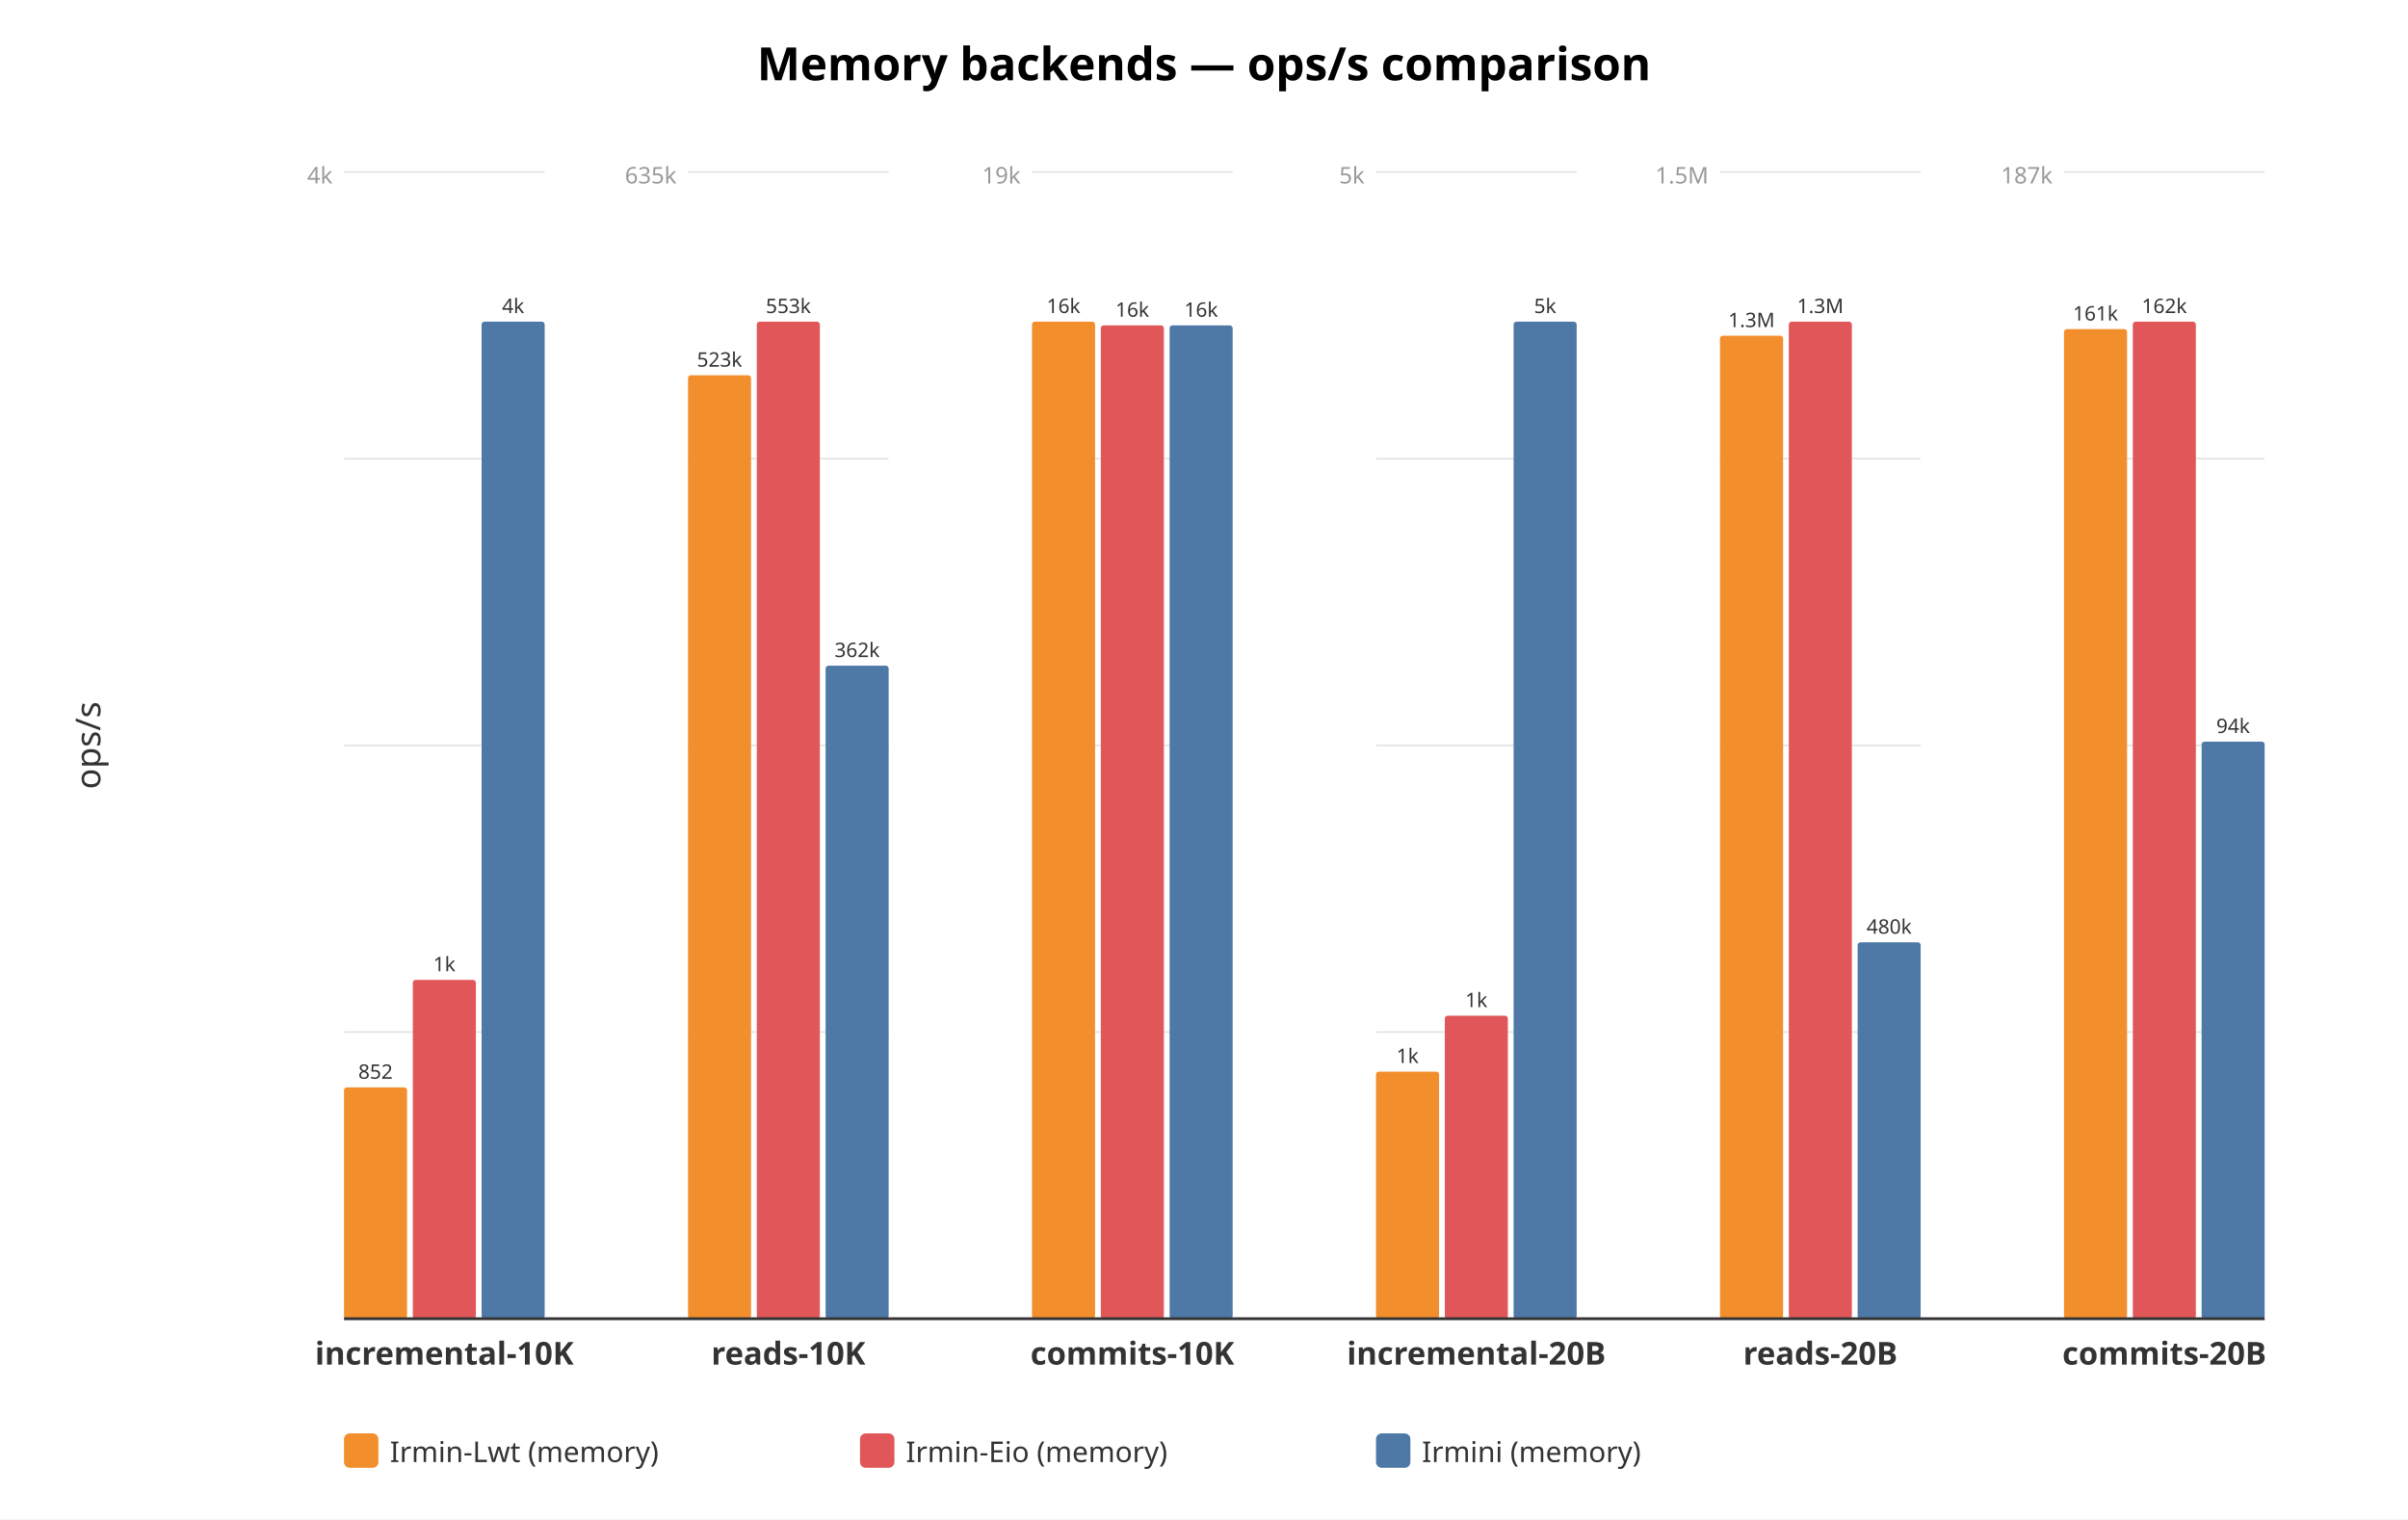
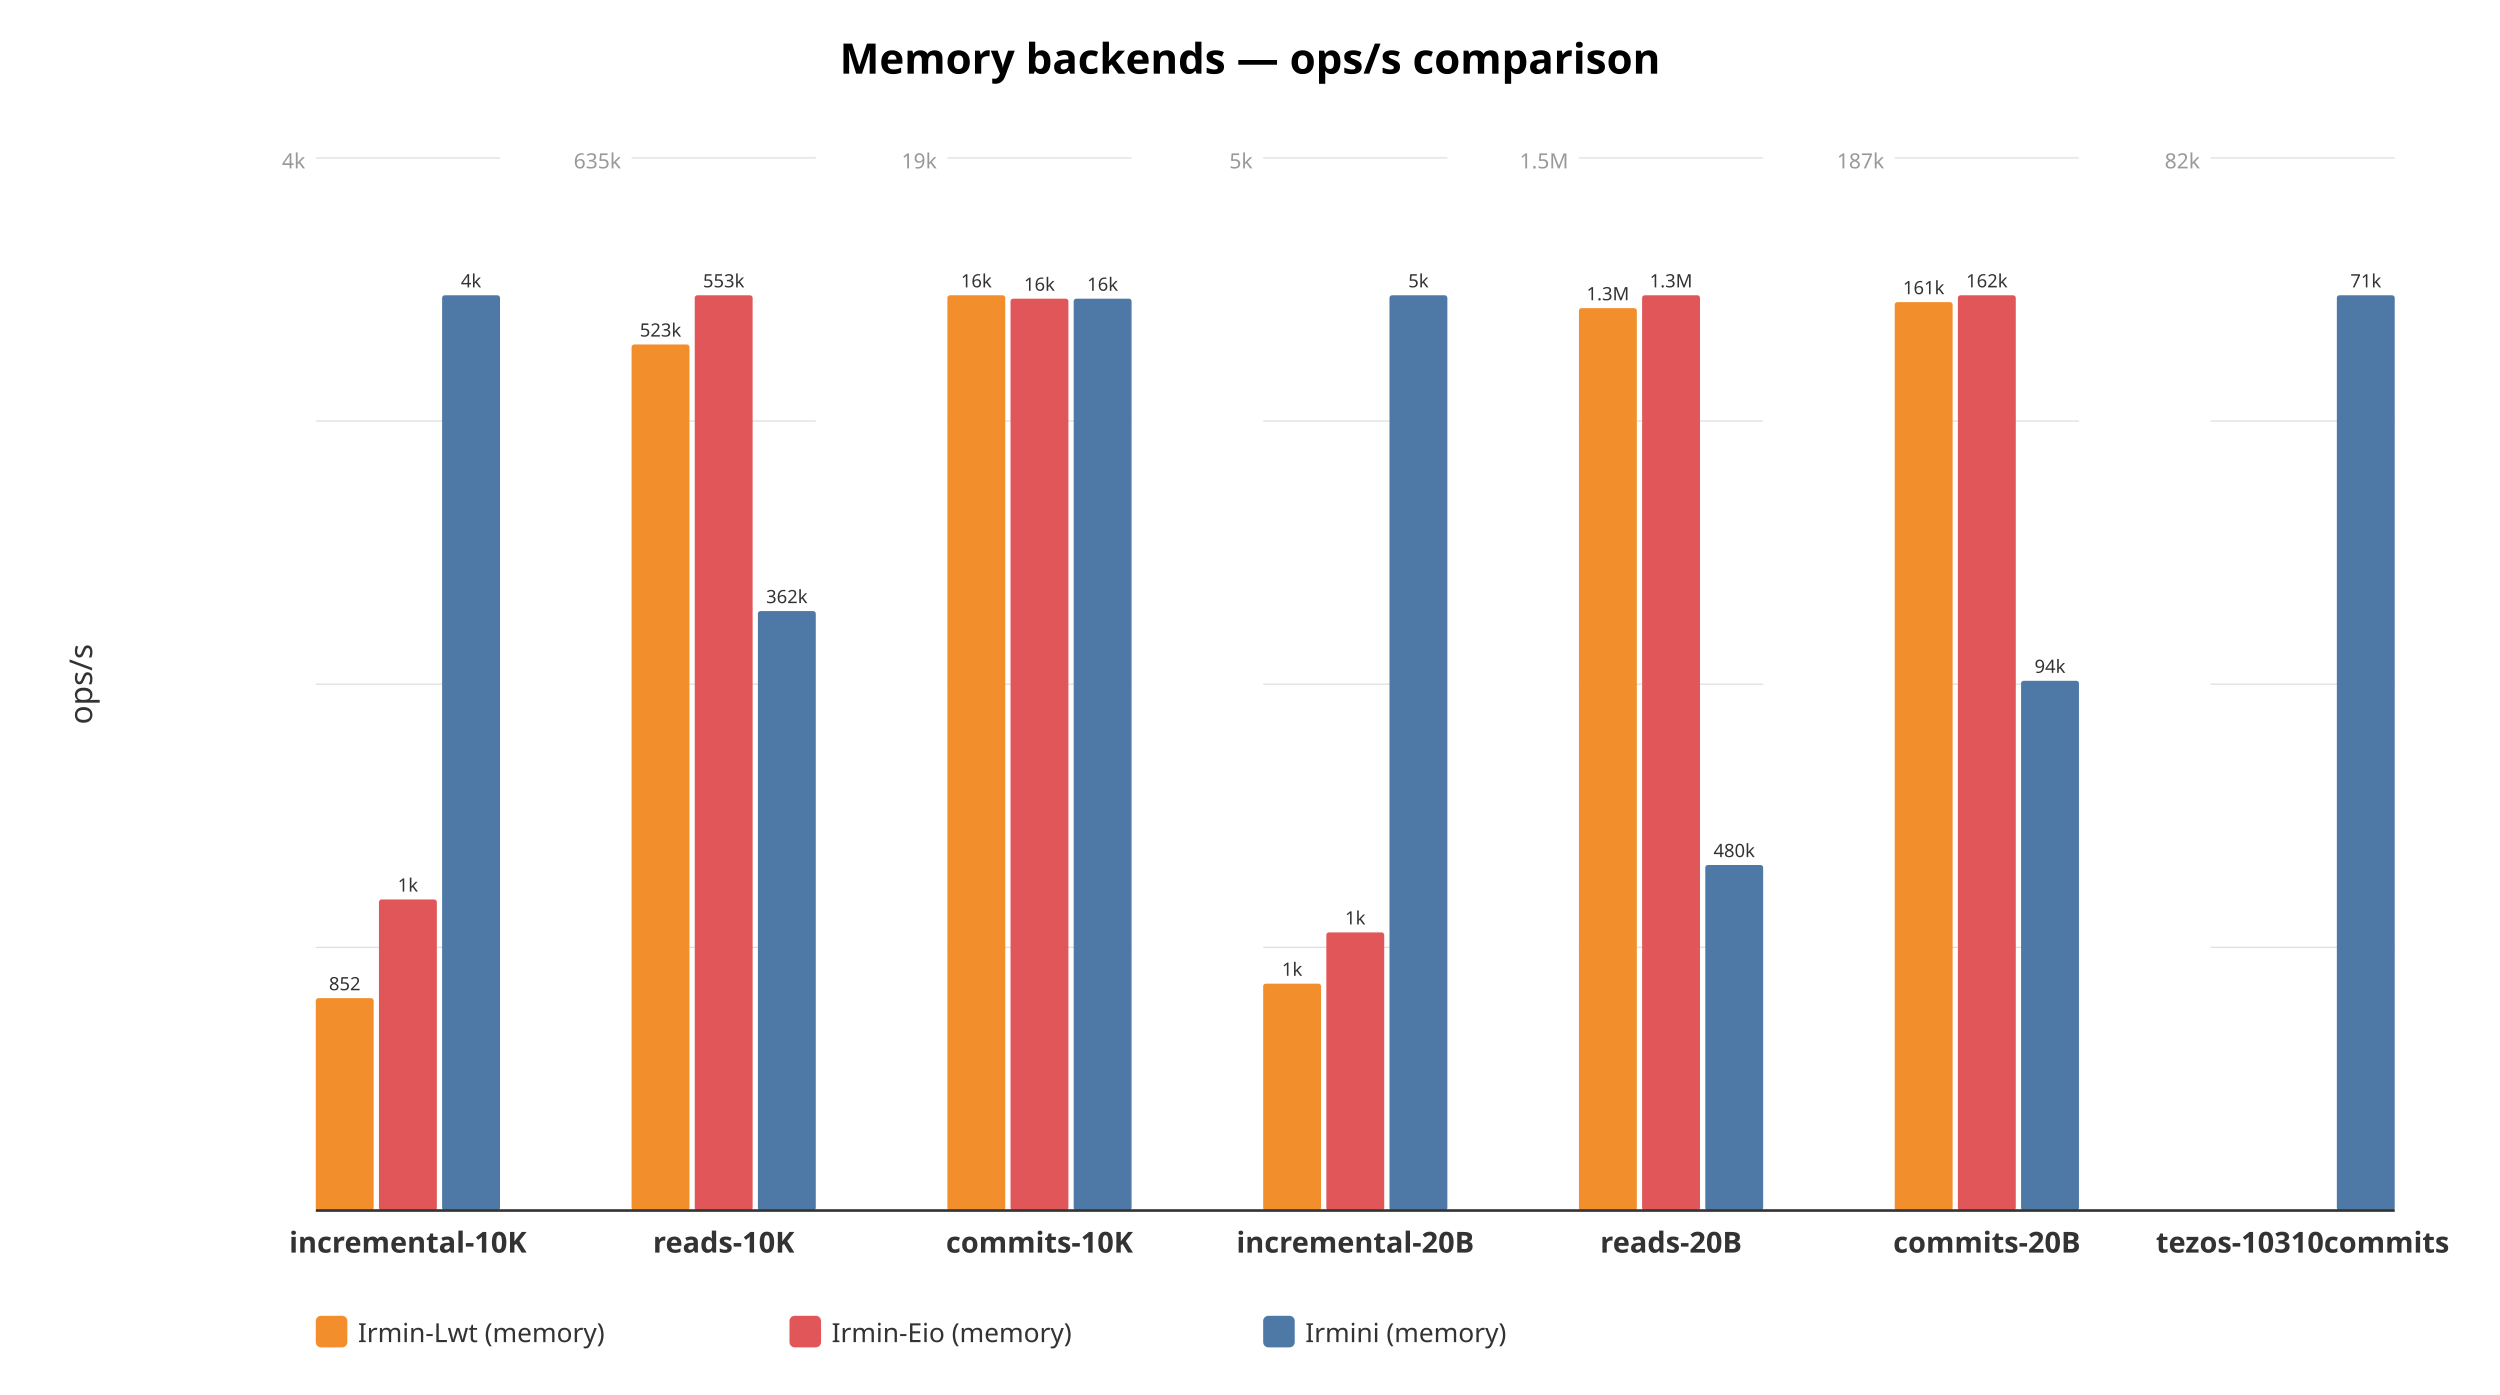
- <svg xmlns="http://www.w3.org/2000/svg" width="840" height="530" font-family="system-ui, sans-serif" font-size="11">
-   <rect width="840" height="530" fill="white" />
-   <text x="420.0" y="28" text-anchor="middle" font-size="16" font-weight="bold">Memory backends — ops/s comparison</text>
+ <svg xmlns="http://www.w3.org/2000/svg" width="950" height="530" font-family="system-ui, sans-serif" font-size="11">
+   <rect width="950" height="530" fill="white" />
+   <text x="475.0" y="28" text-anchor="middle" font-size="16" font-weight="bold">Memory backends — ops/s comparison</text>
  <g transform="translate(120,60)">
    <text x="-85" y="200.0" text-anchor="middle" font-size="12" fill="#333" transform="rotate(-90,-85,200.0)">ops/s</text>
    <line x1="0" y1="300.0" x2="70" y2="300.0" stroke="#e0e0e0" stroke-width="0.5" />
    <line x1="0" y1="200.0" x2="70" y2="200.0" stroke="#e0e0e0" stroke-width="0.5" />
    <line x1="0" y1="100.0" x2="70" y2="100.0" stroke="#e0e0e0" stroke-width="0.5" />
    <line x1="0" y1="0.0" x2="70" y2="0.0" stroke="#e0e0e0" stroke-width="0.5" />
    <text x="-4.0" y="4.0" text-anchor="end" font-size="8" fill="#999">4k</text>
    <rect x="0.0" y="319.3" width="22" height="80.7" fill="#f28e2b" rx="1" />
    <text x="11.0" y="316.3" text-anchor="middle" font-size="7" fill="#333">852</text>
    <rect x="24.0" y="281.8" width="22" height="118.2" fill="#e15759" rx="1" />
    <text x="35.0" y="278.8" text-anchor="middle" font-size="7" fill="#333">1k</text>
    <rect x="48.0" y="52.2" width="22" height="347.8" fill="#4e79a7" rx="1" />
    <text x="59.0" y="49.2" text-anchor="middle" font-size="7" fill="#333">4k</text>
    <text x="35.0" y="416" text-anchor="middle" font-size="11" font-weight="bold" fill="#333">incremental-10K</text>
    <line x1="120" y1="300.0" x2="190" y2="300.0" stroke="#e0e0e0" stroke-width="0.5" />
    <line x1="120" y1="200.0" x2="190" y2="200.0" stroke="#e0e0e0" stroke-width="0.5" />
    <line x1="120" y1="100.0" x2="190" y2="100.0" stroke="#e0e0e0" stroke-width="0.5" />
    <line x1="120" y1="0.0" x2="190" y2="0.0" stroke="#e0e0e0" stroke-width="0.5" />
    <text x="116.0" y="4.0" text-anchor="end" font-size="8" fill="#999">635k</text>
    <rect x="120.0" y="70.9" width="22" height="329.1" fill="#f28e2b" rx="1" />
    <text x="131.0" y="67.9" text-anchor="middle" font-size="7" fill="#333">523k</text>
    <rect x="144.0" y="52.2" width="22" height="347.8" fill="#e15759" rx="1" />
    <text x="155.0" y="49.2" text-anchor="middle" font-size="7" fill="#333">553k</text>
    <rect x="168.0" y="172.2" width="22" height="227.8" fill="#4e79a7" rx="1" />
    <text x="179.0" y="169.2" text-anchor="middle" font-size="7" fill="#333">362k</text>
    <text x="155.0" y="416" text-anchor="middle" font-size="11" font-weight="bold" fill="#333">reads-10K</text>
    <line x1="240" y1="300.0" x2="310" y2="300.0" stroke="#e0e0e0" stroke-width="0.5" />
    <line x1="240" y1="200.0" x2="310" y2="200.0" stroke="#e0e0e0" stroke-width="0.5" />
    <line x1="240" y1="100.0" x2="310" y2="100.0" stroke="#e0e0e0" stroke-width="0.5" />
    <line x1="240" y1="0.0" x2="310" y2="0.0" stroke="#e0e0e0" stroke-width="0.5" />
    <text x="236.0" y="4.0" text-anchor="end" font-size="8" fill="#999">19k</text>
    <rect x="240.0" y="52.2" width="22" height="347.8" fill="#f28e2b" rx="1" />
    <text x="251.0" y="49.2" text-anchor="middle" font-size="7" fill="#333">16k</text>
    <rect x="264.0" y="53.5" width="22" height="346.5" fill="#e15759" rx="1" />
    <text x="275.0" y="50.5" text-anchor="middle" font-size="7" fill="#333">16k</text>
    <rect x="288.0" y="53.5" width="22" height="346.5" fill="#4e79a7" rx="1" />
    <text x="299.0" y="50.5" text-anchor="middle" font-size="7" fill="#333">16k</text>
    <text x="275.0" y="416" text-anchor="middle" font-size="11" font-weight="bold" fill="#333">commits-10K</text>
    <line x1="360" y1="300.0" x2="430" y2="300.0" stroke="#e0e0e0" stroke-width="0.5" />
    <line x1="360" y1="200.0" x2="430" y2="200.0" stroke="#e0e0e0" stroke-width="0.5" />
    <line x1="360" y1="100.0" x2="430" y2="100.0" stroke="#e0e0e0" stroke-width="0.5" />
    <line x1="360" y1="0.0" x2="430" y2="0.0" stroke="#e0e0e0" stroke-width="0.5" />
    <text x="356.0" y="4.0" text-anchor="end" font-size="8" fill="#999">5k</text>
    <rect x="360.0" y="313.8" width="22" height="86.2" fill="#f28e2b" rx="1" />
    <text x="371.0" y="310.8" text-anchor="middle" font-size="7" fill="#333">1k</text>
    <rect x="384.0" y="294.3" width="22" height="105.7" fill="#e15759" rx="1" />
    <text x="395.0" y="291.3" text-anchor="middle" font-size="7" fill="#333">1k</text>
    <rect x="408.0" y="52.2" width="22" height="347.8" fill="#4e79a7" rx="1" />
    <text x="419.0" y="49.2" text-anchor="middle" font-size="7" fill="#333">5k</text>
    <text x="395.0" y="416" text-anchor="middle" font-size="11" font-weight="bold" fill="#333">incremental-20B</text>
    <line x1="480" y1="300.0" x2="550" y2="300.0" stroke="#e0e0e0" stroke-width="0.5" />
    <line x1="480" y1="200.0" x2="550" y2="200.0" stroke="#e0e0e0" stroke-width="0.5" />
    <line x1="480" y1="100.0" x2="550" y2="100.0" stroke="#e0e0e0" stroke-width="0.5" />
    <line x1="480" y1="0.0" x2="550" y2="0.0" stroke="#e0e0e0" stroke-width="0.5" />
    <text x="476.0" y="4.0" text-anchor="end" font-size="8" fill="#999">1.5M</text>
    <rect x="480.0" y="57.1" width="22" height="342.9" fill="#f28e2b" rx="1" />
    <text x="491.0" y="54.1" text-anchor="middle" font-size="7" fill="#333">1.3M</text>
    <rect x="504.0" y="52.2" width="22" height="347.8" fill="#e15759" rx="1" />
    <text x="515.0" y="49.2" text-anchor="middle" font-size="7" fill="#333">1.3M</text>
    <rect x="528.0" y="268.7" width="22" height="131.3" fill="#4e79a7" rx="1" />
    <text x="539.0" y="265.7" text-anchor="middle" font-size="7" fill="#333">480k</text>
    <text x="515.0" y="416" text-anchor="middle" font-size="11" font-weight="bold" fill="#333">reads-20B</text>
    <line x1="600" y1="300.0" x2="670" y2="300.0" stroke="#e0e0e0" stroke-width="0.5" />
    <line x1="600" y1="200.0" x2="670" y2="200.0" stroke="#e0e0e0" stroke-width="0.5" />
    <line x1="600" y1="100.0" x2="670" y2="100.0" stroke="#e0e0e0" stroke-width="0.5" />
    <line x1="600" y1="0.0" x2="670" y2="0.0" stroke="#e0e0e0" stroke-width="0.5" />
    <text x="596.0" y="4.0" text-anchor="end" font-size="8" fill="#999">187k</text>
    <rect x="600.0" y="54.8" width="22" height="345.2" fill="#f28e2b" rx="1" />
    <text x="611.0" y="51.8" text-anchor="middle" font-size="7" fill="#333">161k</text>
    <rect x="624.0" y="52.2" width="22" height="347.8" fill="#e15759" rx="1" />
    <text x="635.0" y="49.2" text-anchor="middle" font-size="7" fill="#333">162k</text>
    <rect x="648.0" y="198.7" width="22" height="201.3" fill="#4e79a7" rx="1" />
    <text x="659.0" y="195.7" text-anchor="middle" font-size="7" fill="#333">94k</text>
    <text x="635.0" y="416" text-anchor="middle" font-size="11" font-weight="bold" fill="#333">commits-20B</text>
-     <line x1="0" y1="400" x2="670" y2="400" stroke="#333" stroke-width="1" />
+     <line x1="720" y1="300.0" x2="790" y2="300.0" stroke="#e0e0e0" stroke-width="0.5" />
+     <line x1="720" y1="200.0" x2="790" y2="200.0" stroke="#e0e0e0" stroke-width="0.5" />
+     <line x1="720" y1="100.0" x2="790" y2="100.0" stroke="#e0e0e0" stroke-width="0.5" />
+     <line x1="720" y1="0.0" x2="790" y2="0.0" stroke="#e0e0e0" stroke-width="0.5" />
+     <text x="716.0" y="4.0" text-anchor="end" font-size="8" fill="#999">82k</text>
+     <rect x="768.0" y="52.2" width="22" height="347.8" fill="#4e79a7" rx="1" />
+     <text x="779.0" y="49.2" text-anchor="middle" font-size="7" fill="#333">71k</text>
+     <text x="755.0" y="416" text-anchor="middle" font-size="11" font-weight="bold" fill="#333">tezos-10310commits</text>
+     <line x1="0" y1="400" x2="790" y2="400" stroke="#333" stroke-width="1" />
  </g>
  <g transform="translate(120,500)">
    <rect x="0" y="0" width="12" height="12" fill="#f28e2b" rx="2" />
    <text x="16" y="10" font-size="10" fill="#333">Irmin-Lwt (memory)</text>
    <rect x="180" y="0" width="12" height="12" fill="#e15759" rx="2" />
    <text x="196" y="10" font-size="10" fill="#333">Irmin-Eio (memory)</text>
    <rect x="360" y="0" width="12" height="12" fill="#4e79a7" rx="2" />
    <text x="376" y="10" font-size="10" fill="#333">Irmini (memory)</text>
  </g>
</svg>
